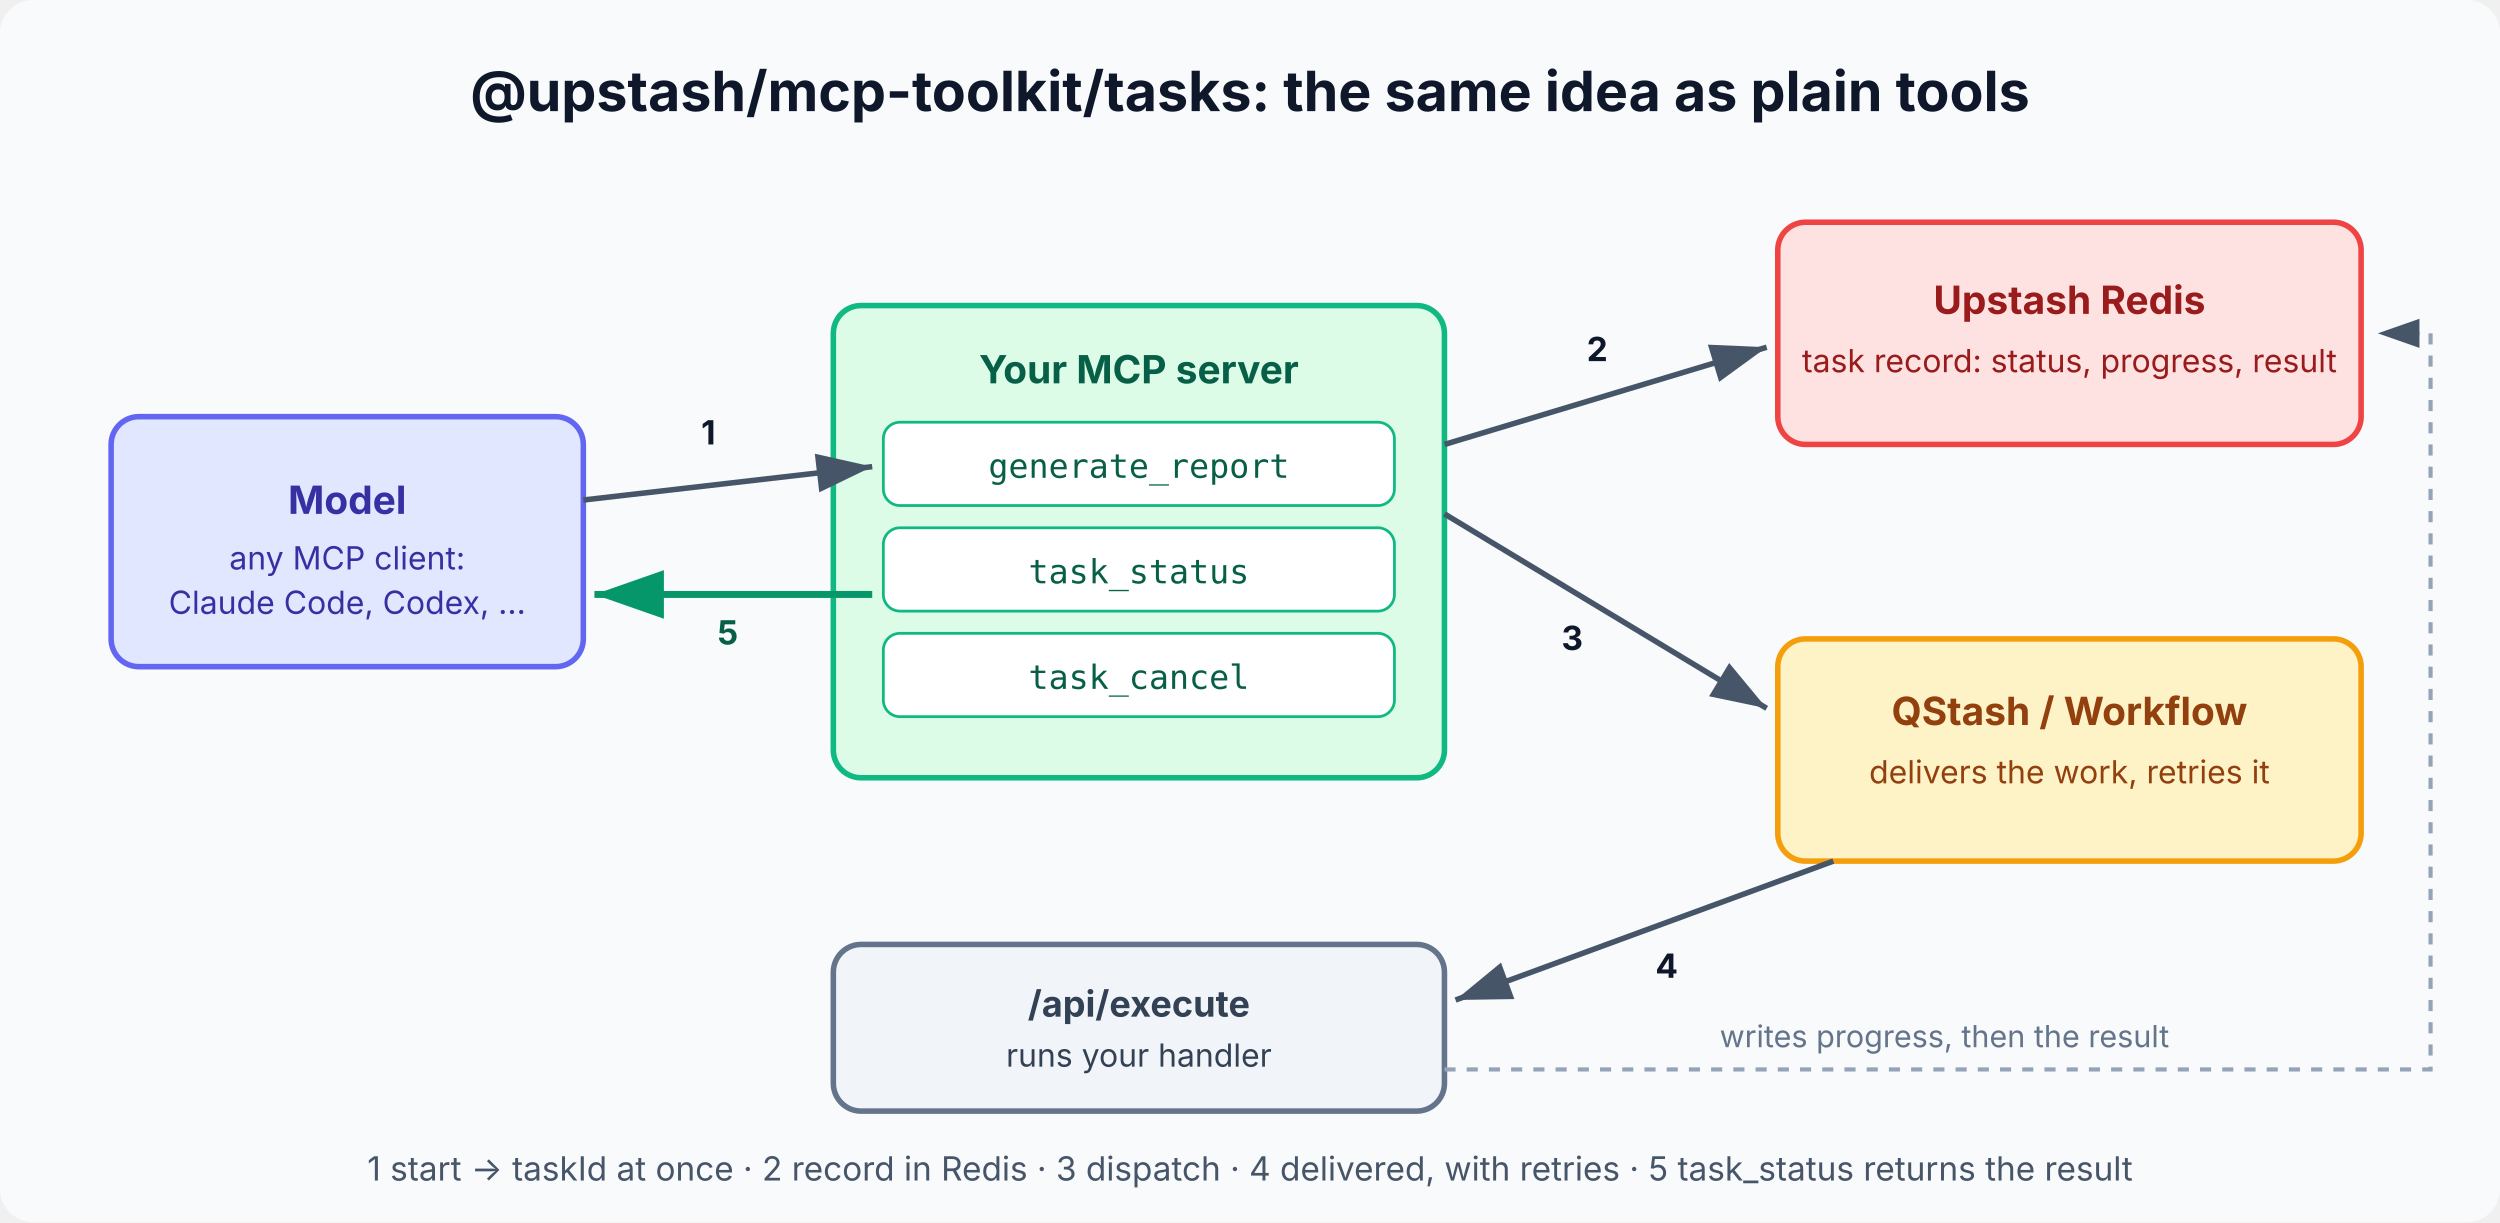
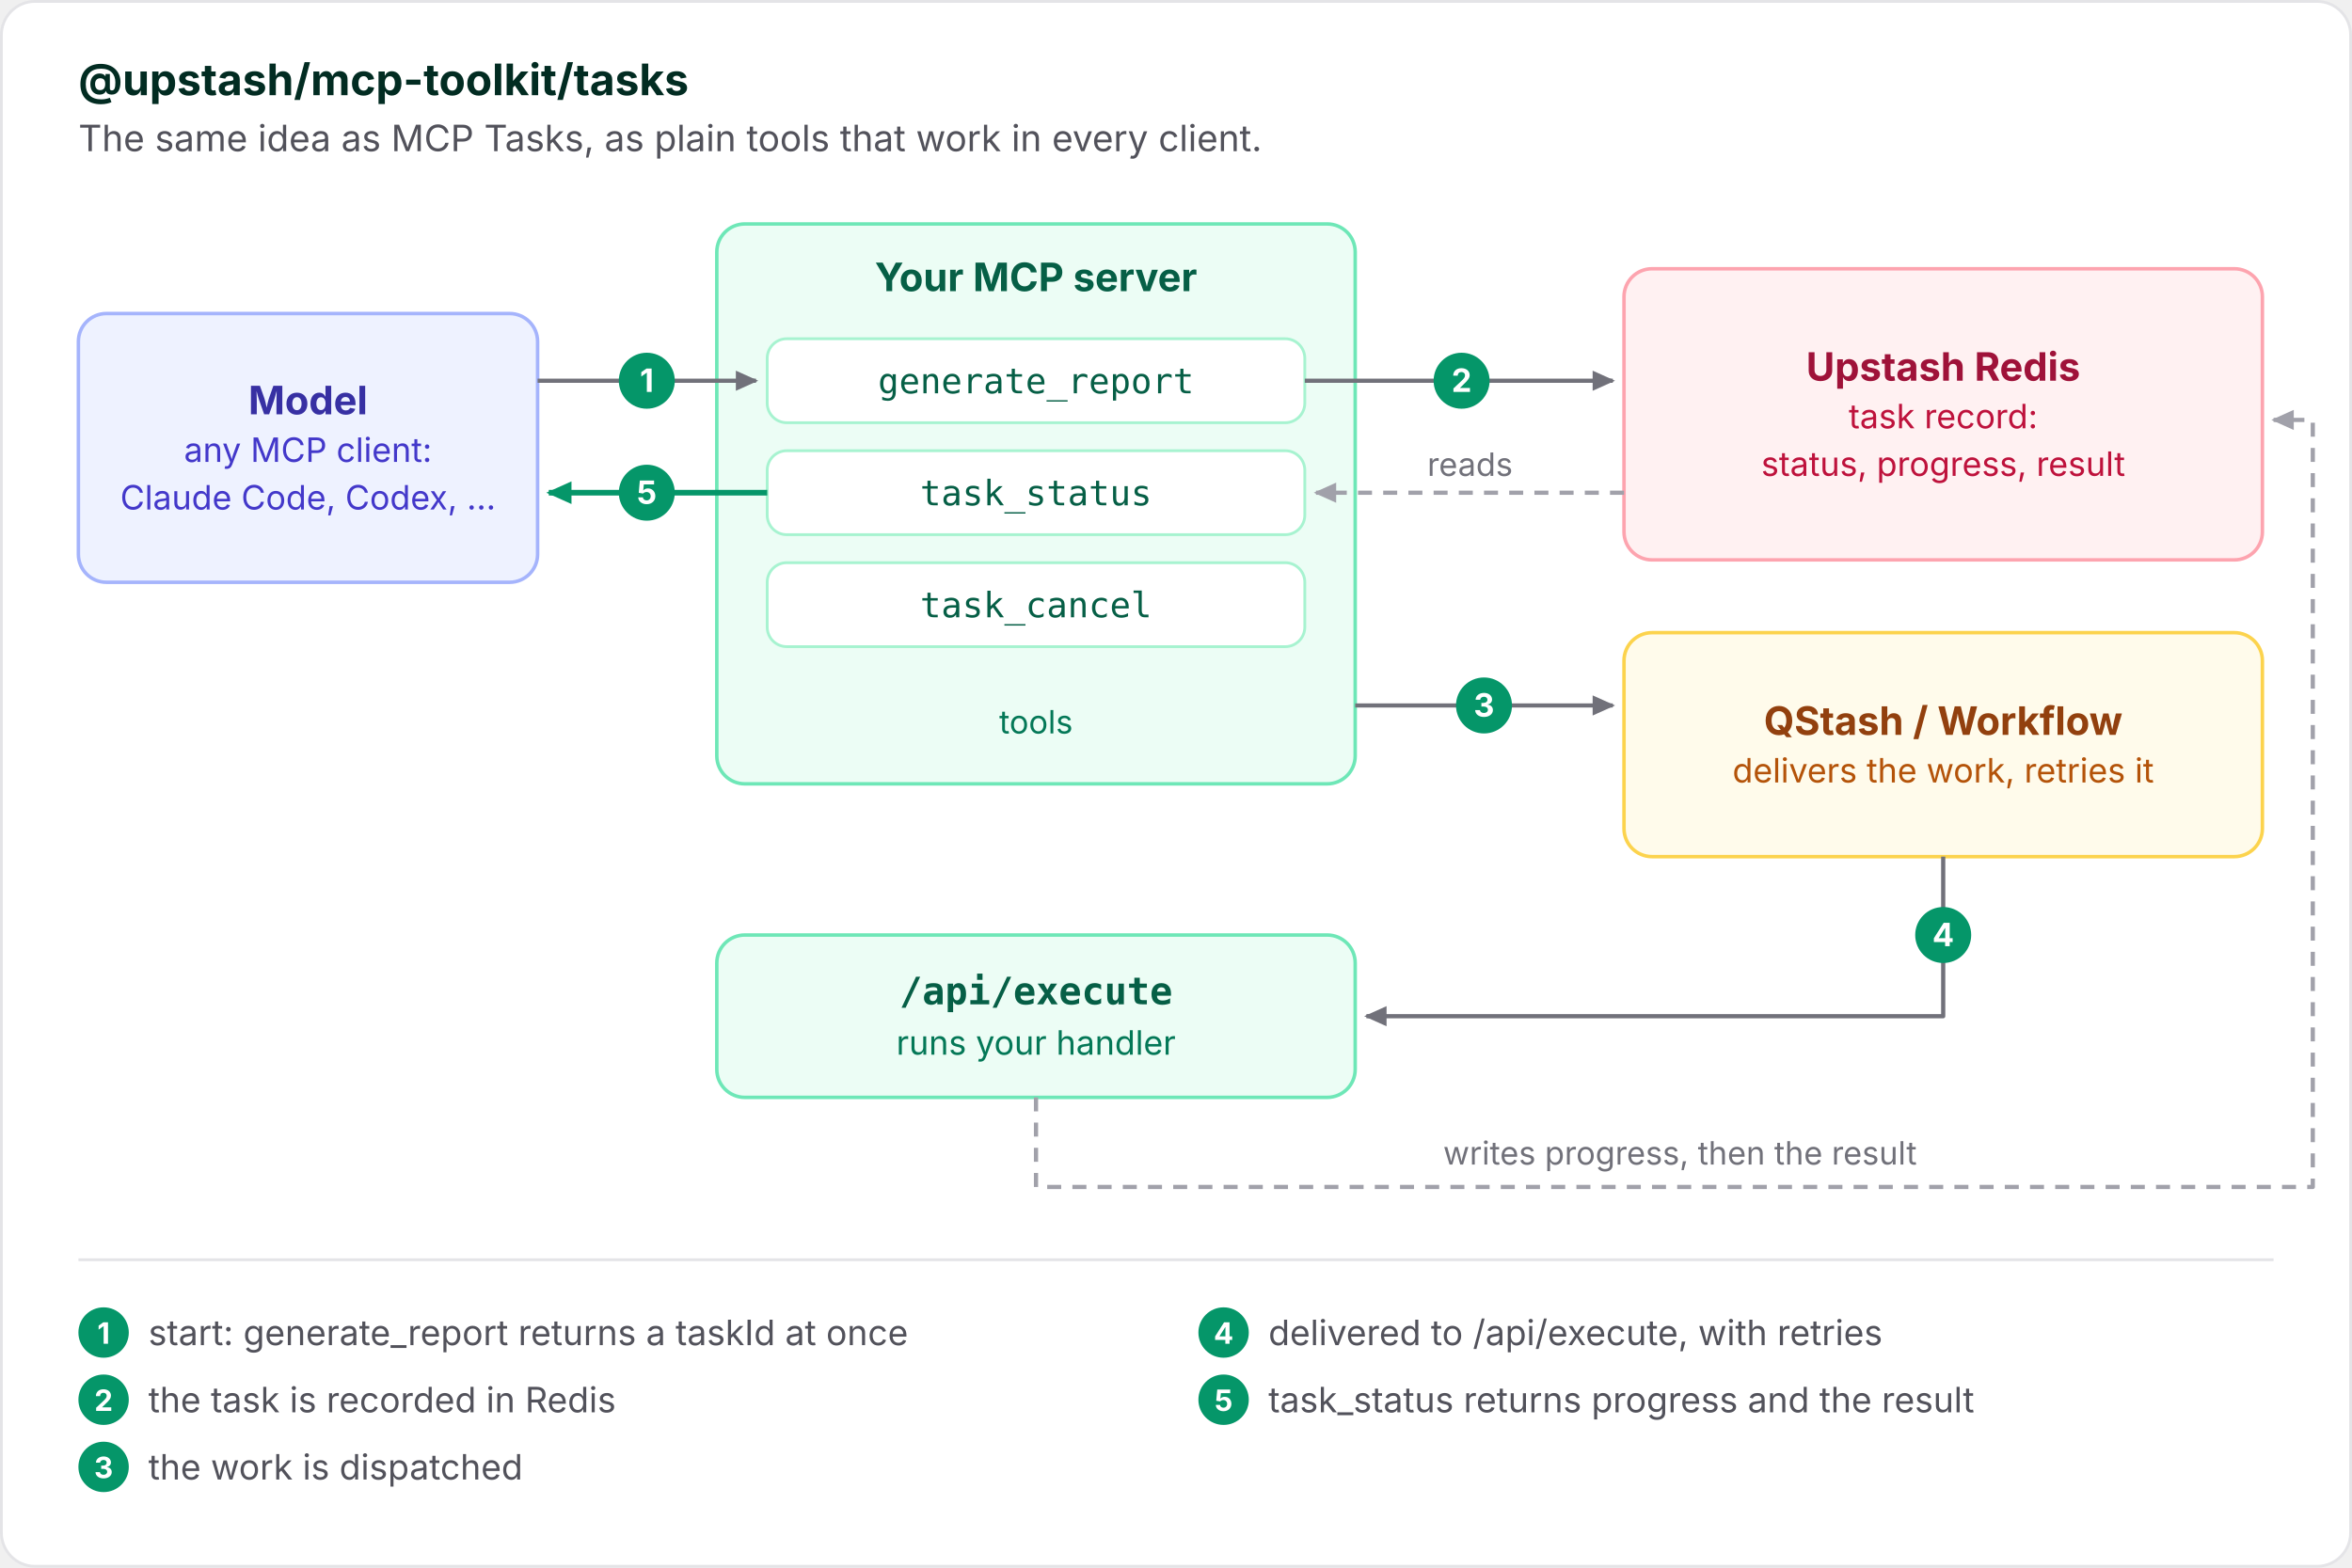
- <svg xmlns="http://www.w3.org/2000/svg" width="900" height="440" viewBox="0 0 900 440">
+ <svg xmlns="http://www.w3.org/2000/svg" width="840" height="560" viewBox="0 0 840 560" role="img" aria-labelledby="t d">
+   <style>text{font-family:Inter, ui-sans-serif, system-ui, -apple-system, 'Segoe UI', Roboto, sans-serif}.mono{font-family:'JetBrains Mono', ui-monospace, SFMono-Regular, Menlo, Consolas, monospace}.bg{fill:#ffffff;stroke:#e4e4e7}.ink{fill:#022c22}.mute{fill:#52525b}.faint{fill:#71717a}.ln{stroke:#71717a;fill:none}.ln-hl{stroke:#059669;fill:none}.ln-dash{stroke:#a1a1aa;fill:none;stroke-dasharray:5 4}.ah{fill:#71717a}.ah-hl{fill:#059669}.ah-dash{fill:#a1a1aa}.life{stroke:#d4d4d8;stroke-dasharray:4 5}.hl{fill:#047857}.badge{fill:#059669}.badge-t{fill:#ffffff}.frag{fill:none;stroke:#d4d4d8}.frag-tab{fill:#f4f4f5;stroke:#d4d4d8}.act{fill:#fde68a;stroke:#f59e0b}.act-t{fill:#92400e}.rule{stroke:#e4e4e7}.f-host{fill:#eef2ff;stroke:#a5b4fc}.t-host{fill:#3730a3}.s-host{fill:#4338ca}.f-srv{fill:#ecfdf5;stroke:#6ee7b7}.t-srv{fill:#065f46}.s-srv{fill:#047857}.f-redis{fill:#fff1f2;stroke:#fda4af}.t-redis{fill:#9f1239}.s-redis{fill:#be123c}.f-qs{fill:#fffbeb;stroke:#fcd34d}.t-qs{fill:#92400e}.s-qs{fill:#b45309}.f-app{fill:#f4f4f5;stroke:#d4d4d8}.t-app{fill:#27272a}.s-app{fill:#52525b}.f-chip{fill:#ffffff;stroke:#a7f3d0}.t-chip{fill:#065f46}.s-chip{fill:#047857}.f-wake{fill:#ecfdf5;stroke:#34d399}.t-wake{fill:#065f46}.s-wake{fill:#047857}@media (prefers-color-scheme: dark){.bg{fill:#111113;stroke:#27272a}.ink{fill:#ecfdf5}.mute{fill:#a1a1aa}.faint{fill:#8b8b94}.ln{stroke:#a1a1aa}.ln-hl{stroke:#34d399}.ln-dash{stroke:#71717a}.ah{fill:#a1a1aa}.ah-hl{fill:#34d399}.ah-dash{fill:#71717a}.life{stroke:#3f3f46}.hl{fill:#6ee7b7}.badge{fill:#34d399}.badge-t{fill:#022c22}.frag{stroke:#3f3f46}.frag-tab{fill:#18181b;stroke:#3f3f46}.act{fill:rgba(245,158,11,.22);stroke:rgba(251,191,36,.7)}.act-t{fill:#fcd34d}.rule{stroke:#27272a}.f-host{fill:rgba(99,102,241,.14);stroke:rgba(129,140,248,.55)}.t-host{fill:#c7d2fe}.s-host{fill:#a5b4fc}.f-srv{fill:rgba(16,185,129,.09);stroke:rgba(52,211,153,.45)}.t-srv{fill:#a7f3d0}.s-srv{fill:#6ee7b7}.f-redis{fill:rgba(244,63,94,.10);stroke:rgba(251,113,133,.5)}.t-redis{fill:#fecdd3}.s-redis{fill:#fda4af}.f-qs{fill:rgba(245,158,11,.10);stroke:rgba(251,191,36,.5)}.t-qs{fill:#fde68a}.s-qs{fill:#fcd34d}.f-app{fill:rgba(255,255,255,.04);stroke:rgba(255,255,255,.2)}.t-app{fill:#e4e4e7}.s-app{fill:#a1a1aa}.f-chip{fill:rgba(9,9,11,.55);stroke:rgba(52,211,153,.35)}.t-chip{fill:#d1fae5}.s-chip{fill:#6ee7b7}.f-wake{fill:rgba(16,185,129,.16);stroke:rgba(52,211,153,.6)}.t-wake{fill:#a7f3d0}.s-wake{fill:#6ee7b7}}</style>
  <defs>
-     <marker id="a" markerWidth="10" markerHeight="7" refX="10" refY="3.5" orient="auto">
-       <polygon points="0 0, 10 3.5, 0 7" fill="#475569" />
+     <marker id="m" viewBox="0 0 10 10" refX="9" refY="5" markerWidth="8" markerHeight="8" markerUnits="userSpaceOnUse" orient="auto-start-reverse">
+       <path d="M0 0.5L10 5L0 9.5z" class="ah" />
    </marker>
-     <marker id="g" markerWidth="10" markerHeight="7" refX="10" refY="3.5" orient="auto">
-       <polygon points="0 0, 10 3.5, 0 7" fill="#059669" />
+     <marker id="mh" viewBox="0 0 10 10" refX="9" refY="5" markerWidth="9" markerHeight="9" markerUnits="userSpaceOnUse" orient="auto-start-reverse">
+       <path d="M0 0.5L10 5L0 9.5z" class="ah-hl" />
+     </marker>
+     <marker id="md" viewBox="0 0 10 10" refX="9" refY="5" markerWidth="8" markerHeight="8" markerUnits="userSpaceOnUse" orient="auto-start-reverse">
+       <path d="M0 0.5L10 5L0 9.5z" class="ah-dash" />
    </marker>
  </defs>
-   <rect width="900" height="440" fill="#f8fafc" rx="12" />
-   <g font-family="Inter, system-ui, sans-serif">
-     <text x="450" y="40" text-anchor="middle" font-size="20" font-weight="700" fill="#0f172a">@upstash/mcp-toolkit/tasks: the same idea as plain tools</text>
-     <rect x="40" y="150" width="170" height="90" rx="10" fill="#e0e7ff" stroke="#6366f1" stroke-width="2" />
-     <text x="125" y="185" text-anchor="middle" font-size="14" font-weight="700" fill="#3730a3">Model</text>
-     <text x="125" y="205" text-anchor="middle" font-size="11.5" fill="#3730a3">any MCP client:</text>
-     <text x="125" y="221" text-anchor="middle" font-size="11.5" fill="#3730a3">Claude Code, Codex, …</text>
-     <rect x="300" y="110" width="220" height="170" rx="10" fill="#dcfce7" stroke="#10b981" stroke-width="2" />
-     <text x="410" y="138" text-anchor="middle" font-size="14" font-weight="700" fill="#065f46">Your MCP server</text>
-     <rect x="318" y="152" width="184" height="30" rx="6" fill="#ffffff" stroke="#10b981" />
-     <text x="410" y="172" text-anchor="middle" font-size="12" font-family="ui-monospace, monospace" fill="#065f46">generate_report</text>
-     <rect x="318" y="190" width="184" height="30" rx="6" fill="#ffffff" stroke="#10b981" />
-     <text x="410" y="210" text-anchor="middle" font-size="12" font-family="ui-monospace, monospace" fill="#065f46">task_status</text>
-     <rect x="318" y="228" width="184" height="30" rx="6" fill="#ffffff" stroke="#10b981" />
-     <text x="410" y="248" text-anchor="middle" font-size="12" font-family="ui-monospace, monospace" fill="#065f46">task_cancel</text>
-     <rect x="640" y="80" width="210" height="80" rx="10" fill="#fee2e2" stroke="#ef4444" stroke-width="2" />
-     <text x="745" y="113" text-anchor="middle" font-size="14" font-weight="700" fill="#991b1b">Upstash Redis</text>
-     <text x="745" y="134" text-anchor="middle" font-size="11.5" fill="#991b1b">task record: status, progress, result</text>
-     <rect x="640" y="230" width="210" height="80" rx="10" fill="#fef3c7" stroke="#f59e0b" stroke-width="2" />
-     <text x="745" y="261" text-anchor="middle" font-size="14" font-weight="700" fill="#92400e">QStash / Workflow</text>
-     <text x="745" y="282" text-anchor="middle" font-size="11.5" fill="#92400e">delivers the work, retries it</text>
-     <rect x="300" y="340" width="220" height="60" rx="10" fill="#f1f5f9" stroke="#64748b" stroke-width="2" />
-     <text x="410" y="366" text-anchor="middle" font-size="13" font-weight="700" fill="#334155">/api/execute</text>
-     <text x="410" y="384" text-anchor="middle" font-size="11.5" fill="#334155">runs your handler</text>
-     <line x1="210" y1="180" x2="314" y2="168" stroke="#475569" stroke-width="2" marker-end="url(#a)" />
-     <text x="255" y="160" text-anchor="middle" font-size="12" font-weight="700" fill="#0f172a">1</text>
-     <line x1="314" y1="214" x2="214" y2="214" stroke="#059669" stroke-width="2.5" marker-end="url(#g)" />
-     <text x="262" y="232" text-anchor="middle" font-size="12" font-weight="700" fill="#065f46">5</text>
-     <line x1="520" y1="160" x2="636" y2="125" stroke="#475569" stroke-width="2" marker-end="url(#a)" />
-     <text x="575" y="130" text-anchor="middle" font-size="12" font-weight="700" fill="#0f172a">2</text>
-     <line x1="520" y1="185" x2="636" y2="255" stroke="#475569" stroke-width="2" marker-end="url(#a)" />
-     <text x="566" y="234" text-anchor="middle" font-size="12" font-weight="700" fill="#0f172a">3</text>
-     <line x1="660" y1="310" x2="524" y2="360" stroke="#475569" stroke-width="2" marker-end="url(#a)" />
-     <text x="600" y="352" text-anchor="middle" font-size="12" font-weight="700" fill="#0f172a">4</text>
-     <polyline points="520,385 875,385 875,120 856,120" fill="none" stroke="#94a3b8" stroke-width="1.5" stroke-dasharray="4 4" marker-end="url(#a)" />
-     <text x="700" y="377" text-anchor="middle" font-size="11" fill="#64748b">writes progress, then the result</text>
-     <text x="450" y="425" text-anchor="middle" font-size="12" fill="#475569">1 start → taskId at once · 2 record in Redis · 3 dispatch · 4 delivered, with retries · 5 task_status returns the result</text>
-   </g>
+   <rect class="bg" x="0.5" y="0.5" width="839" height="559" rx="12" />
+   <text x="28" y="34" font-size="15.5" font-weight="650" class="ink">@upstash/mcp-toolkit/tasks</text>
+   <text x="28" y="54" font-size="13" class="mute">The same idea as MCP Tasks, as plain tools that work in every client.</text>
+   <rect x="28" y="112" width="164" height="96" rx="10" class="f-host" stroke-width="1.25" />
+   <text x="110" y="148" font-size="14" font-weight="650" text-anchor="middle" class="t-host">Model</text>
+   <text x="110" y="165" font-size="12" text-anchor="middle" class="s-host">any MCP client:</text>
+   <text x="110" y="182" font-size="12" text-anchor="middle" class="s-host">Claude Code, Codex, …</text>
+   <rect x="256" y="80" width="228" height="200" rx="10" class="f-srv" stroke-width="1.25" />
+   <text x="370" y="104" font-size="14" font-weight="650" text-anchor="middle" class="t-srv">Your MCP server</text>
+   <rect x="274" y="121" width="192" height="30" rx="7" class="f-chip" stroke-width="1" />
+   <text x="370" y="140.5" font-size="12.5" text-anchor="middle" class="t-chip mono">generate_report</text>
+   <rect x="274" y="161" width="192" height="30" rx="7" class="f-chip" stroke-width="1" />
+   <text x="370" y="180.5" font-size="12.5" text-anchor="middle" class="t-chip mono">task_status</text>
+   <rect x="274" y="201" width="192" height="30" rx="7" class="f-chip" stroke-width="1" />
+   <text x="370" y="220.5" font-size="12.5" text-anchor="middle" class="t-chip mono">task_cancel</text>
+   <text x="370" y="262" font-size="11.5" text-anchor="middle" class="s-srv">tools</text>
+   <rect x="580" y="96" width="228" height="104" rx="10" class="f-redis" stroke-width="1.25" />
+   <text x="694" y="136" font-size="14" font-weight="650" text-anchor="middle" class="t-redis">Upstash Redis</text>
+   <text x="694" y="153" font-size="12" text-anchor="middle" class="s-redis">task record:</text>
+   <text x="694" y="170" font-size="12" text-anchor="middle" class="s-redis">status, progress, result</text>
+   <rect x="580" y="226" width="228" height="80" rx="10" class="f-qs" stroke-width="1.25" />
+   <text x="694" y="262.5" font-size="14" font-weight="650" text-anchor="middle" class="t-qs">QStash / Workflow</text>
+   <text x="694" y="279.5" font-size="12" text-anchor="middle" class="s-qs">delivers the work, retries it</text>
+   <rect x="256" y="334" width="228" height="58" rx="10" class="f-srv" stroke-width="1.25" />
+   <text x="370" y="358.75" font-size="13.5" font-weight="650" text-anchor="middle" class="t-srv mono">/api/execute</text>
+   <text x="370" y="376.75" font-size="12" text-anchor="middle" class="s-srv">runs your handler</text>
+   <path d="M192 136 L270 136" class="ln" stroke-width="1.5" stroke-linejoin="round" marker-end="url(#m)" />
+   <circle cx="231" cy="136" r="10" class="badge" />
+   <text x="231" y="140" font-size="11.5" font-weight="700" text-anchor="middle" class="badge-t">1</text>
+   <path d="M274 176 L196 176" class="ln-hl" stroke-width="2" stroke-linejoin="round" marker-end="url(#mh)" />
+   <circle cx="231" cy="176" r="10" class="badge" />
+   <text x="231" y="180" font-size="11.5" font-weight="700" text-anchor="middle" class="badge-t">5</text>
+   <path d="M466 136 L576 136" class="ln" stroke-width="1.5" stroke-linejoin="round" marker-end="url(#m)" />
+   <circle cx="522" cy="136" r="10" class="badge" />
+   <text x="522" y="140" font-size="11.5" font-weight="700" text-anchor="middle" class="badge-t">2</text>
+   <path d="M580 176 L470 176" class="ln-dash" stroke-width="1.5" stroke-linejoin="round" marker-end="url(#md)" />
+   <text x="525" y="170" font-size="11.5" text-anchor="middle" class="faint">reads</text>
+   <path d="M484 252 L576 252" class="ln" stroke-width="1.5" stroke-linejoin="round" marker-end="url(#m)" />
+   <circle cx="530" cy="252" r="10" class="badge" />
+   <text x="530" y="256" font-size="11.5" font-weight="700" text-anchor="middle" class="badge-t">3</text>
+   <path d="M694 306 L694 363 L488 363" class="ln" stroke-width="1.5" stroke-linejoin="round" marker-end="url(#m)" />
+   <circle cx="694" cy="334" r="10" class="badge" />
+   <text x="694" y="338" font-size="11.5" font-weight="700" text-anchor="middle" class="badge-t">4</text>
+   <path d="M370 392 L370 424 L826 424 L826 150 L812 150" class="ln-dash" stroke-width="1.5" stroke-linejoin="round" marker-end="url(#md)" />
+   <text x="600" y="416" font-size="11.5" text-anchor="middle" class="faint">writes progress, then the result</text>
+   <line x1="28" y1="450" x2="812" y2="450" class="rule" stroke-width="1" />
+   <circle cx="37" cy="476" r="9" class="badge" />
+   <text x="37" y="480" font-size="10.5" font-weight="700" text-anchor="middle" class="badge-t">1</text>
+   <text x="53" y="480.5" font-size="12.5" class="mute">start: generate_report returns a taskId at once</text>
+   <circle cx="37" cy="500" r="9" class="badge" />
+   <text x="37" y="504" font-size="10.5" font-weight="700" text-anchor="middle" class="badge-t">2</text>
+   <text x="53" y="504.5" font-size="12.5" class="mute">the task is recorded in Redis</text>
+   <circle cx="37" cy="524" r="9" class="badge" />
+   <text x="37" y="528" font-size="10.5" font-weight="700" text-anchor="middle" class="badge-t">3</text>
+   <text x="53" y="528.5" font-size="12.5" class="mute">the work is dispatched</text>
+   <circle cx="437" cy="476" r="9" class="badge" />
+   <text x="437" y="480" font-size="10.5" font-weight="700" text-anchor="middle" class="badge-t">4</text>
+   <text x="453" y="480.5" font-size="12.5" class="mute">delivered to /api/execute, with retries</text>
+   <circle cx="437" cy="500" r="9" class="badge" />
+   <text x="437" y="504" font-size="10.5" font-weight="700" text-anchor="middle" class="badge-t">5</text>
+   <text x="453" y="504.5" font-size="12.5" class="mute">task_status returns progress and the result</text>
</svg>
